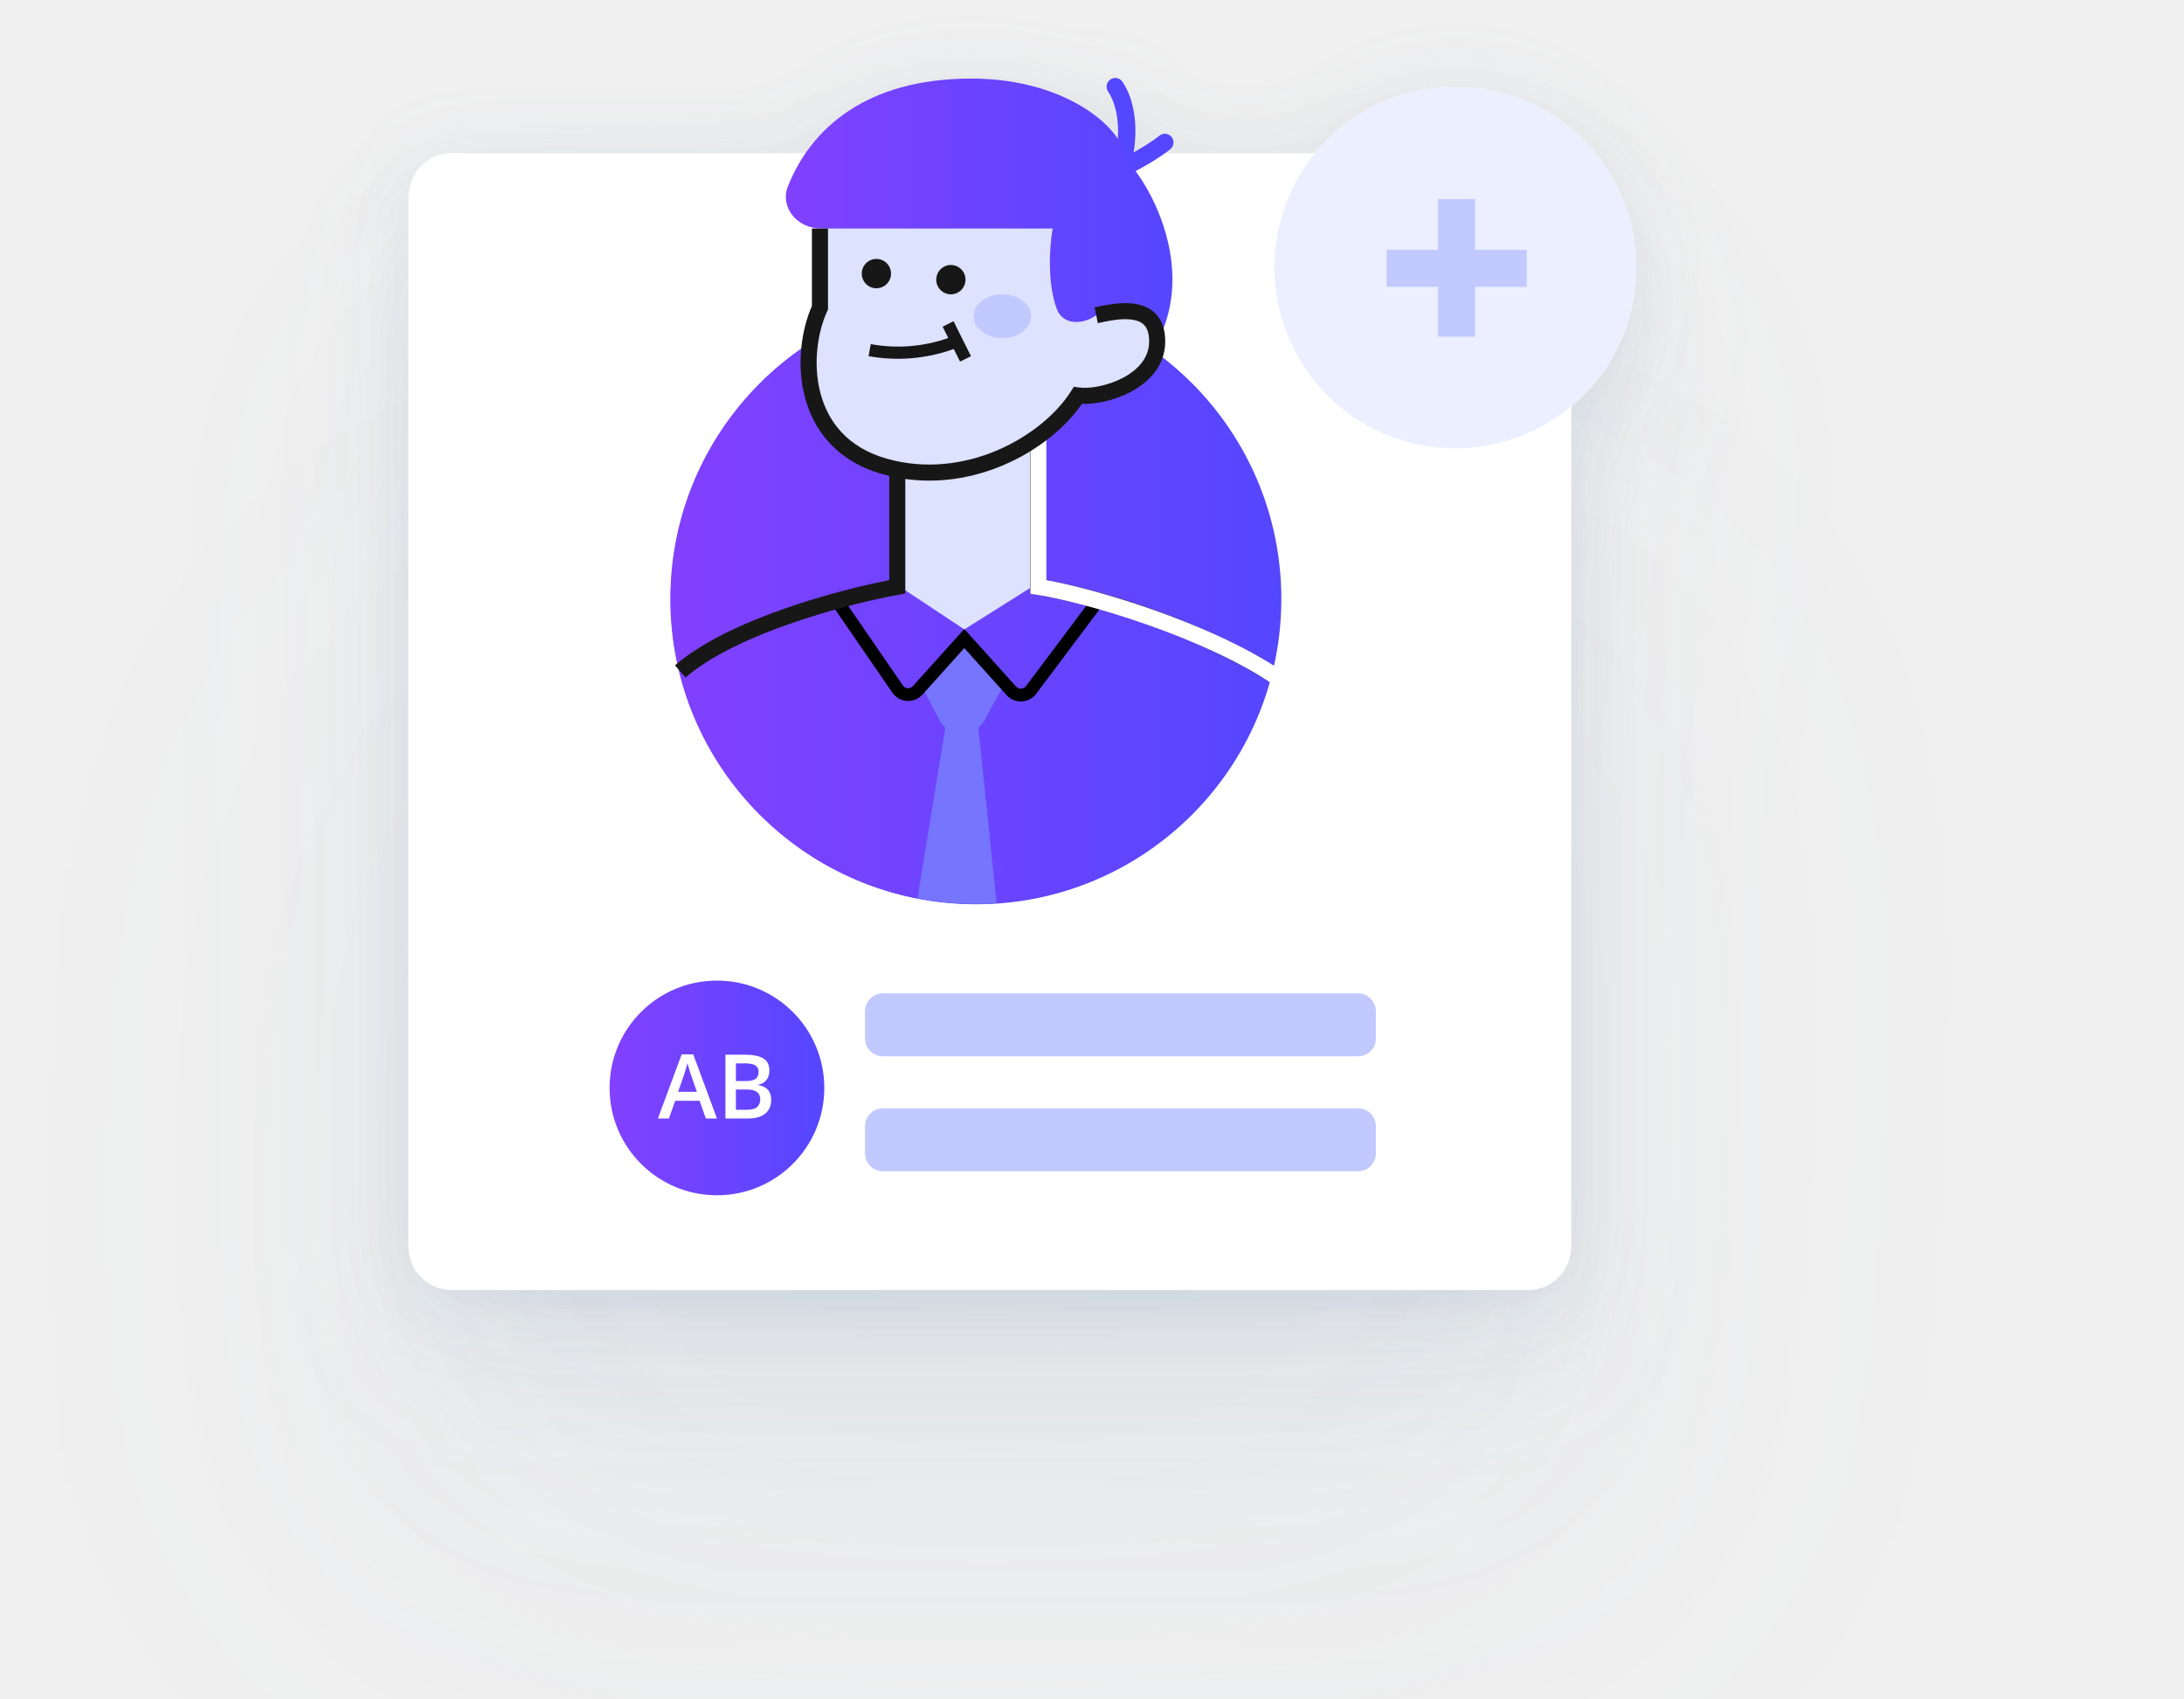
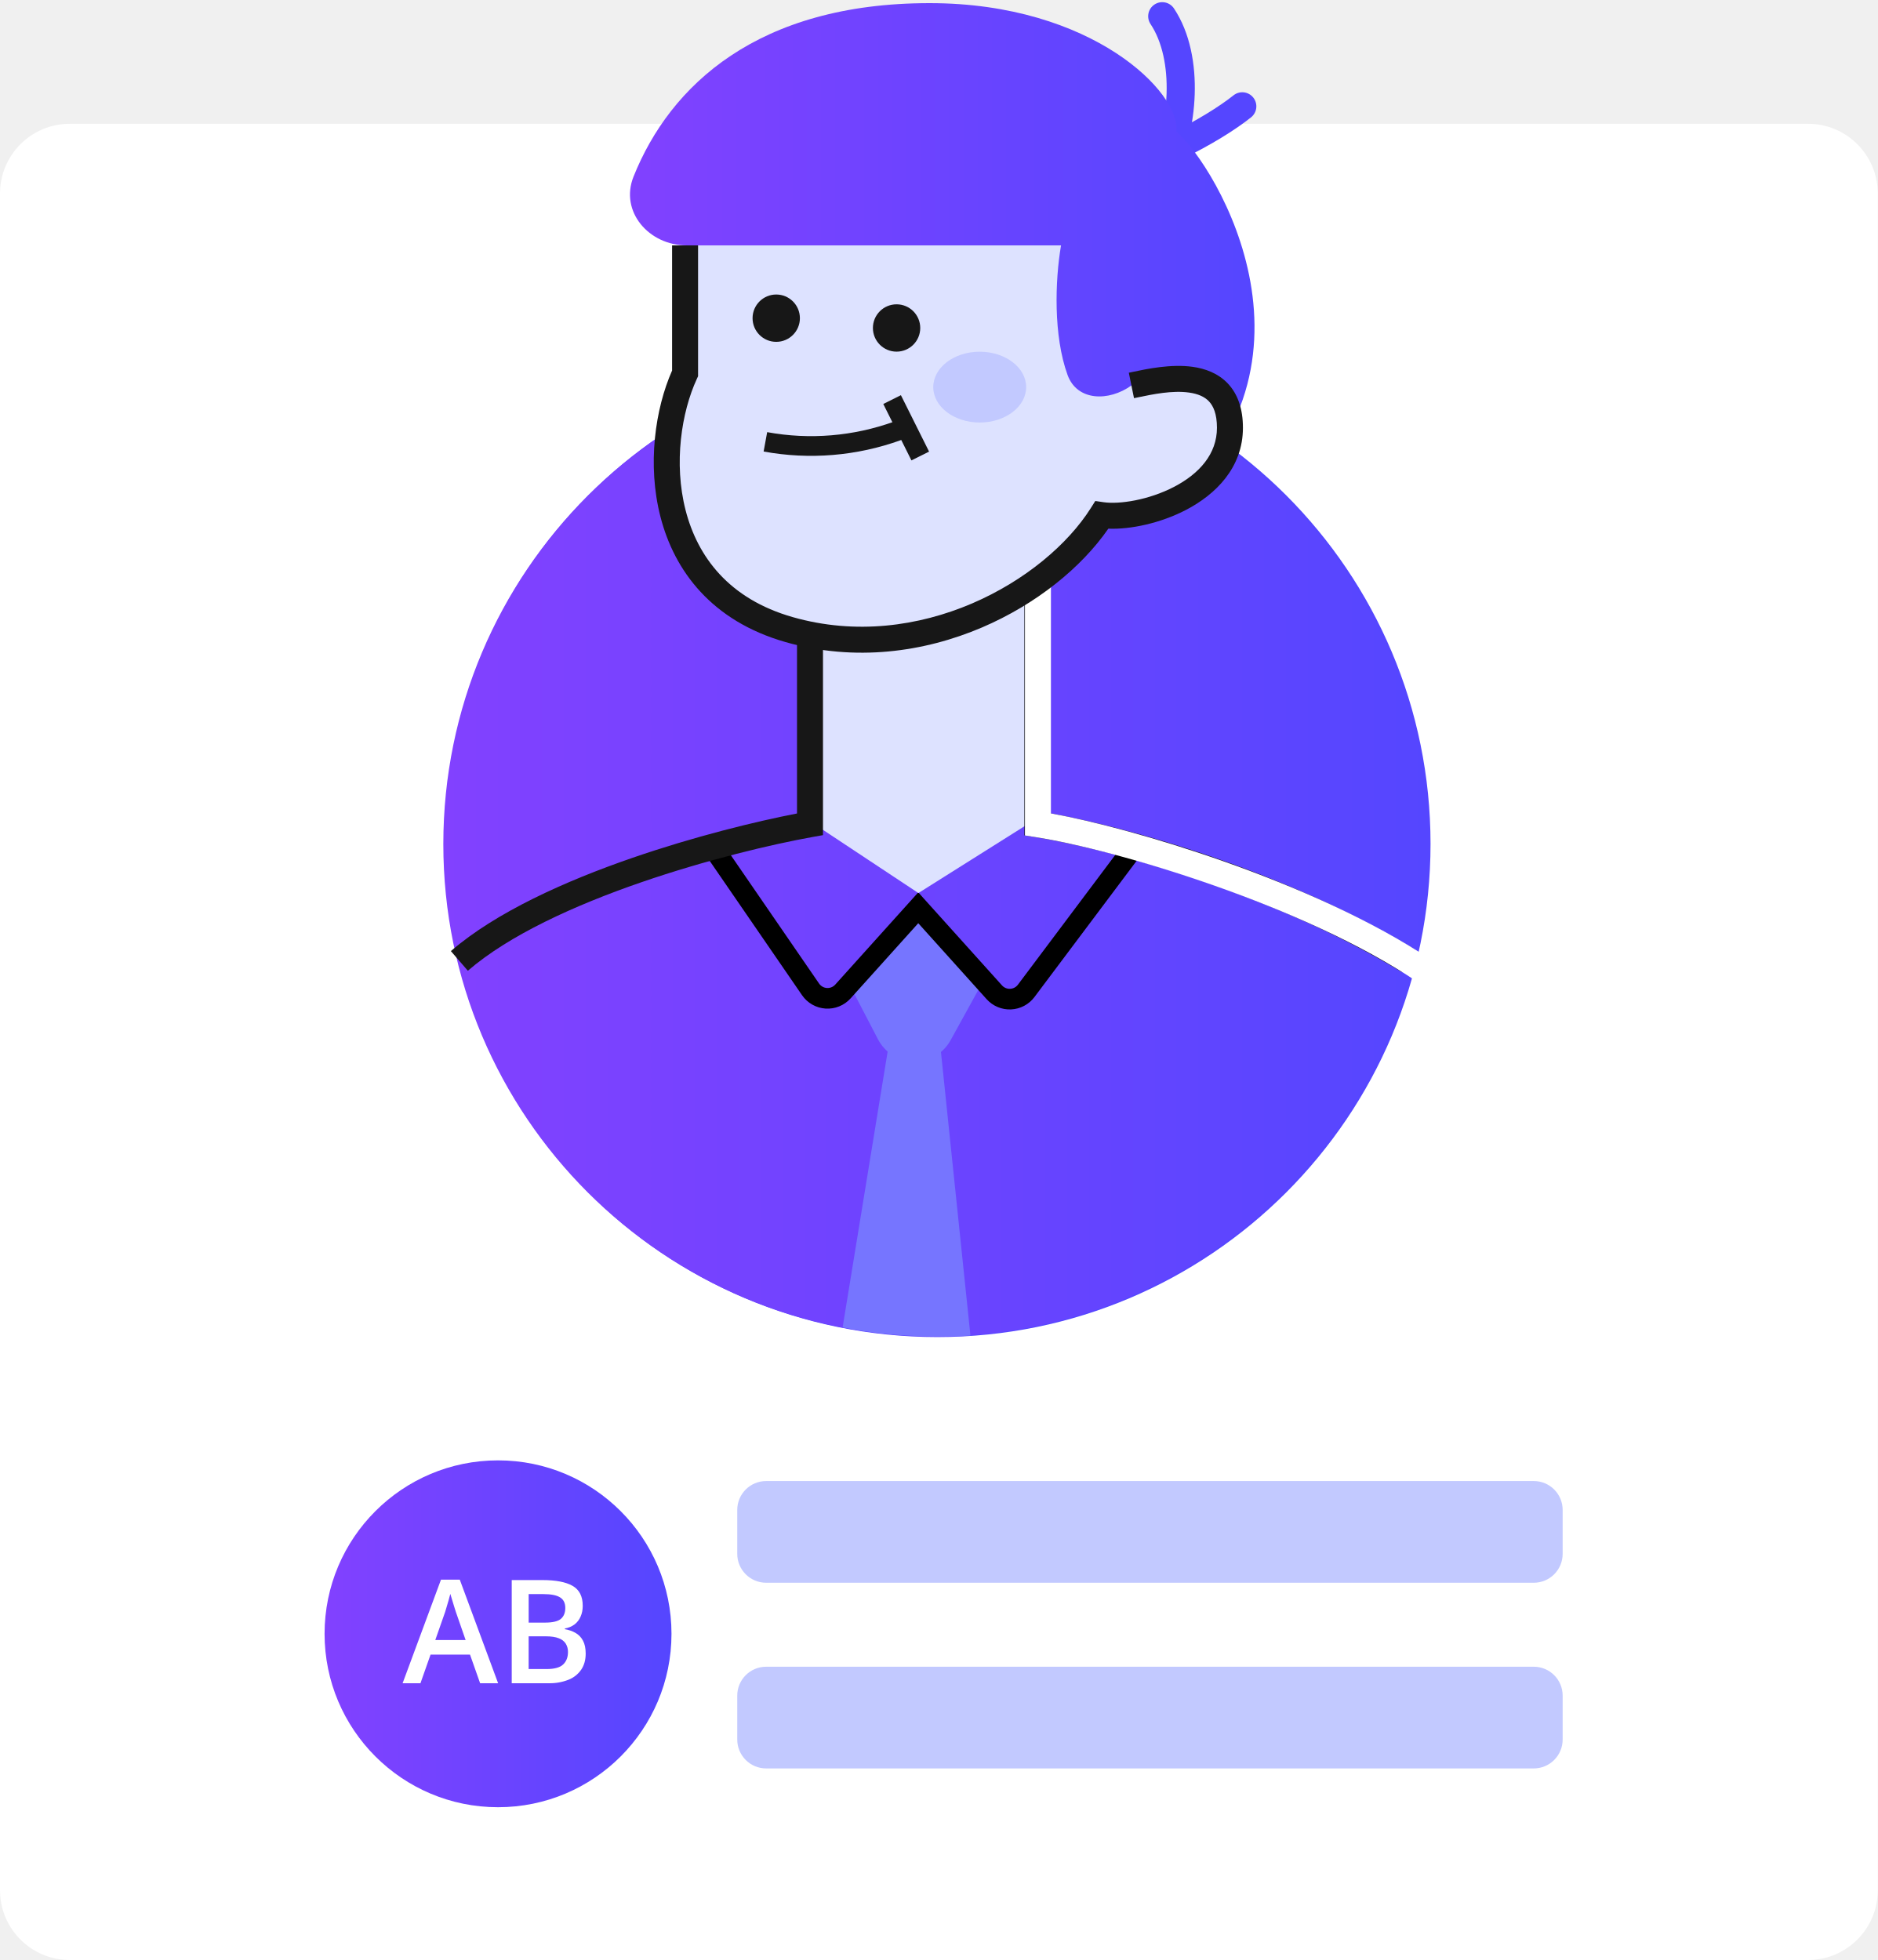
- <svg xmlns="http://www.w3.org/2000/svg" width="171" height="133" viewBox="0 0 171 133" fill="none">
-   <g filter="url(#filter0_ddddd_3119_1507)">
-     <path d="M32 15.382C32 13.514 33.514 12 35.382 12L119.618 12C121.486 12 123 13.514 123 15.382V87.65V97.618C123 99.486 121.486 101 119.618 101L35.382 101C33.514 101 32 99.486 32 97.618V87.65V15.382Z" fill="white" />
-     <rect x="47.728" y="76.783" width="16.812" height="16.812" rx="8.406" fill="url(#paint0_linear_3119_1507)" />
-     <path d="M55.266 87.585L54.776 86.197H52.864L52.375 87.585H51.51L53.371 82.564H54.28L56.138 87.585H55.266ZM54.564 85.492L54.089 84.124C54.071 84.064 54.044 83.981 54.01 83.874C53.976 83.765 53.942 83.654 53.908 83.542C53.873 83.428 53.845 83.332 53.822 83.255C53.799 83.348 53.771 83.453 53.737 83.57C53.705 83.684 53.673 83.791 53.641 83.891C53.611 83.992 53.588 84.069 53.572 84.124L53.093 85.492H54.564ZM56.798 82.585H58.286C58.931 82.585 59.418 82.678 59.746 82.865C60.075 83.052 60.239 83.375 60.239 83.833C60.239 84.025 60.205 84.198 60.136 84.353C60.07 84.506 59.973 84.632 59.846 84.733C59.718 84.831 59.56 84.897 59.373 84.931V84.965C59.567 84.999 59.739 85.06 59.89 85.146C60.043 85.233 60.162 85.357 60.249 85.519C60.338 85.681 60.383 85.891 60.383 86.149C60.383 86.454 60.309 86.714 60.164 86.928C60.02 87.143 59.813 87.306 59.544 87.418C59.278 87.529 58.961 87.585 58.594 87.585H56.798V82.585ZM57.619 84.647H58.406C58.777 84.647 59.035 84.587 59.178 84.466C59.322 84.345 59.394 84.168 59.394 83.936C59.394 83.698 59.308 83.527 59.137 83.422C58.969 83.318 58.7 83.265 58.33 83.265H57.619V84.647ZM57.619 85.311V86.898H58.484C58.867 86.898 59.136 86.824 59.291 86.675C59.446 86.527 59.524 86.326 59.524 86.073C59.524 85.918 59.489 85.784 59.418 85.67C59.349 85.556 59.237 85.468 59.079 85.406C58.922 85.343 58.71 85.311 58.443 85.311H57.619Z" fill="white" />
-     <rect x="67.728" y="77.785" width="40" height="4.93" rx="1.401" fill="#C2C9FF" />
-     <rect x="67.728" y="86.785" width="40" height="4.93" rx="1.401" fill="#C2C9FF" />
-     <ellipse cx="76.421" cy="46.903" rx="23.903" ry="23.903" fill="#5546FF" />
-     <path d="M100.214 46.911C100.214 60.091 89.529 70.775 76.35 70.775C63.17 70.775 52.485 60.091 52.485 46.911C52.485 33.731 63.17 23.047 76.35 23.047C89.529 23.047 100.214 33.731 100.214 46.911Z" fill="url(#paint1_linear_3119_1507)" />
-     <path d="M73.547 56.37L72.134 53.655L75.5 50L78.591 53.655L77.072 56.412C76.302 57.81 74.284 57.786 73.547 56.37Z" fill="#7675FF" />
-     <path d="M71.834 70.339L74.501 54H76.29L78.03 70.74C74.823 70.901 72.826 70.529 71.834 70.339Z" fill="#7675FF" />
-     <path fill-rule="evenodd" clip-rule="evenodd" d="M87.747 12.452C88.969 11.863 90.093 11.166 90.777 10.621C91.072 10.386 91.5 10.434 91.735 10.729C91.969 11.024 91.921 11.453 91.626 11.688C90.843 12.313 89.626 13.061 88.337 13.682C87.057 14.299 85.633 14.825 84.444 14.951L84.302 13.594C85.259 13.492 86.516 13.045 87.747 12.452Z" fill="#5546FF" />
-     <path d="M65.5 47L70.281 53.955C70.648 54.488 71.416 54.538 71.849 54.057L75.5 50L79.186 54.096C79.608 54.564 80.352 54.531 80.73 54.027L86 47" stroke="black" />
-     <path d="M70.312 45.845V37.076C76.68 37.508 80.07 35.322 80.969 34.176V45.845L75.506 49.284L70.312 45.845Z" fill="#DDE2FF" />
-     <path d="M64 24.212V18.988C64 18.105 64.579 17.326 65.425 17.072L73.418 14.675C73.797 14.561 74.202 14.562 74.581 14.679L86.397 18.314C86.789 18.435 87.138 18.671 87.375 19.007C88.603 20.742 90.5 24.115 90.5 27C90.5 29.755 87.535 30.731 85.434 30.949C84.844 31.011 84.28 31.264 83.9 31.72L82.223 33.733C82.075 33.91 81.9 34.06 81.699 34.172C78.705 35.846 72.138 38.319 67.5 36C62.851 33.675 63.143 27.724 63.923 24.777C63.972 24.593 64 24.403 64 24.212Z" fill="#DDE2FF" />
-     <path fill-rule="evenodd" clip-rule="evenodd" d="M87.534 10.531C87.575 9.251 87.331 8.03 86.756 7.165C86.547 6.851 86.632 6.428 86.946 6.219C87.26 6.011 87.683 6.096 87.892 6.41C88.68 7.596 88.944 9.134 88.897 10.576C88.85 12.024 88.489 13.473 87.924 14.534L86.72 13.891C87.171 13.045 87.492 11.807 87.534 10.531Z" fill="#5546FF" />
-     <path fill-rule="evenodd" clip-rule="evenodd" d="M81.901 45.421L81.901 34.5L80.642 34.5L80.642 46.489L81.172 46.573C84.318 47.076 92.308 49.095 98.932 53.113L99.585 52.037C93.124 48.118 85.443 46.063 81.901 45.421ZM69.624 45.429L69.624 36.5L70.883 36.5L70.883 46.478L70.365 46.571C68.43 46.919 65.256 47.666 62.054 48.771C58.836 49.882 55.664 51.33 53.673 53.051L52.85 52.099C55.029 50.215 58.39 48.704 61.643 47.581C64.643 46.546 67.615 45.819 69.624 45.429Z" fill="#171717" />
-     <path fill-rule="evenodd" clip-rule="evenodd" d="M80.67 33.908H81.929V45.425C83.98 45.796 87.044 46.603 90.266 47.737C93.779 48.974 97.528 50.617 100.385 52.543L99.681 53.587C96.951 51.746 93.315 50.145 89.848 48.925C86.383 47.705 83.135 46.881 81.202 46.578L80.67 46.495V33.908Z" fill="white" />
-     <path d="M69.764 21.424C69.764 22.058 69.251 22.572 68.618 22.572C67.986 22.572 67.473 22.058 67.473 21.424C67.473 20.789 67.986 20.275 68.618 20.275C69.251 20.275 69.764 20.789 69.764 21.424Z" fill="#171717" />
-     <path d="M89.923 24.683C89.377 23.589 86.967 24.227 85.83 24.683C84.736 25.471 83.198 25.446 82.737 24.179C82.043 22.275 82.127 19.601 82.419 17.894H74.227V12.371L75.003 17.894L64.274 17.894C62.45 17.894 61.024 16.256 61.702 14.562C63.471 10.138 67.728 6.152 76.052 6.152C83.953 6.152 88.252 10.529 88.003 12.371C89.923 13.999 96.003 23.999 87.003 30.999C91.503 27.999 90.469 25.776 89.923 24.683Z" fill="url(#paint2_linear_3119_1507)" />
-     <path fill-rule="evenodd" clip-rule="evenodd" d="M64.829 17.895H63.57V23.961C62.753 25.809 62.356 28.518 63.006 31.046C63.681 33.673 65.493 36.102 69.073 37.123C72.449 38.085 75.793 37.607 78.588 36.412C81.224 35.285 83.413 33.504 84.711 31.624C85.776 31.668 87.233 31.363 88.481 30.712C89.905 29.969 91.234 28.674 91.234 26.733C91.234 25.816 90.984 25.098 90.501 24.587C90.025 24.085 89.397 23.864 88.799 23.78C87.753 23.633 86.577 23.882 85.908 24.023C85.834 24.039 85.765 24.053 85.704 24.066L85.955 25.299C86.023 25.286 86.094 25.271 86.168 25.255C86.865 25.11 87.814 24.913 88.623 25.027C89.054 25.087 89.374 25.228 89.587 25.453C89.793 25.671 89.975 26.046 89.975 26.733C89.975 28.005 89.12 28.959 87.899 29.596C86.671 30.237 85.251 30.453 84.483 30.342L84.079 30.283L83.861 30.628C82.754 32.379 80.681 34.148 78.093 35.255C75.514 36.357 72.469 36.782 69.419 35.912C66.313 35.027 64.802 32.974 64.225 30.732C63.638 28.45 64.026 25.97 64.771 24.361L64.829 24.235V17.895Z" fill="#171717" />
-     <path d="M75.596 21.898C75.596 22.532 75.083 23.046 74.45 23.046C73.818 23.046 73.305 22.532 73.305 21.898C73.305 21.264 73.818 20.75 74.45 20.75C75.083 20.75 75.596 21.264 75.596 21.898Z" fill="#171717" />
-     <path fill-rule="evenodd" clip-rule="evenodd" d="M75.076 27.182L74.65 27.335C72.523 28.103 70.23 28.293 68.006 27.886L68.178 26.946C70.236 27.323 72.358 27.147 74.326 26.437L74.751 26.283L75.076 27.182Z" fill="#171717" />
-     <path fill-rule="evenodd" clip-rule="evenodd" d="M75.169 28.315L73.805 25.581L74.659 25.154L76.024 27.889L75.169 28.315Z" fill="#171717" />
-     <path d="M80.73 24.763C80.73 25.71 79.722 26.479 78.479 26.479C77.235 26.479 76.228 25.71 76.228 24.763C76.228 23.815 77.235 23.047 78.479 23.047C79.722 23.047 80.73 23.815 80.73 24.763Z" fill="#C2C9FF" />
-     <path d="M110.391 17.611L116.27 23.001" stroke="#5546FF" stroke-width="1.261" stroke-linecap="round" />
-     <path d="M116.266 17.611L110.386 23.001" stroke="#5546FF" stroke-width="1.261" stroke-linecap="round" />
-     <path d="M127.36 25.474C124.859 32.883 116.825 36.862 109.415 34.361C102.006 31.859 98.028 23.825 100.529 16.416C103.031 9.006 111.065 5.028 118.474 7.529C125.883 10.031 129.862 18.065 127.36 25.474Z" fill="#ECEFFF" />
-     <path d="M115.496 19.556H119.533V22.456H115.496V26.363H112.596V22.456H108.56V19.556H112.596V15.584H115.496V19.556Z" fill="#C2C9FF" />
-   </g>
+ <svg xmlns="http://www.w3.org/2000/svg" width="91" height="95" fill="none">
+   <path d="M0 9.382A3.382 3.382 0 0 1 3.382 6h84.236A3.382 3.382 0 0 1 91 9.382v82.236A3.382 3.382 0 0 1 87.618 95H3.382A3.382 3.382 0 0 1 0 91.618V9.382Z" fill="#fff" />
+   <rect x="15.729" y="70.783" width="16.812" height="16.812" rx="8.406" fill="url(#a)" />
+   <path d="m23.267 81.585-.49-1.388h-1.912l-.489 1.388h-.865l1.86-5.021h.91l1.858 5.021h-.872Zm-.702-2.093-.475-1.368-.079-.25a59.123 59.123 0 0 1-.188-.62 7.034 7.034 0 0 1-.085.316 55.32 55.32 0 0 0-.164.554l-.48 1.368h1.471Zm2.234-2.907h1.488c.645 0 1.132.093 1.46.28.329.187.493.51.493.968 0 .192-.034.365-.103.52a.96.96 0 0 1-.29.38 1.082 1.082 0 0 1-.473.198v.034c.194.034.366.095.517.181a.913.913 0 0 1 .359.373c.089.162.133.372.133.63 0 .305-.072.565-.218.78a1.34 1.34 0 0 1-.62.489 2.453 2.453 0 0 1-.95.167h-1.796v-5Zm.82 2.062h.787c.372 0 .63-.06.774-.181.143-.121.215-.298.215-.53 0-.238-.086-.409-.257-.514-.168-.104-.437-.157-.807-.157h-.711v1.382Zm0 .664v1.587h.866c.383 0 .652-.074.807-.223.155-.148.233-.349.233-.602a.75.75 0 0 0-.106-.403.655.655 0 0 0-.339-.264c-.157-.064-.37-.095-.636-.095h-.824Z" fill="#fff" />
+   <rect x="35.728" y="71.785" width="40" height="4.93" rx="1.401" fill="#C2C9FF" />
+   <rect x="35.728" y="80.785" width="40" height="4.93" rx="1.401" fill="#C2C9FF" />
+   <circle cx="45.422" cy="40.903" fill="#5546FF" r="23.903" />
+   <path d="M69.213 40.911c0 13.18-10.685 23.864-23.864 23.864-13.18 0-23.865-10.684-23.865-23.864 0-13.18 10.685-23.864 23.865-23.864 13.18 0 23.864 10.684 23.864 23.864Z" fill="url(#b)" />
+   <path d="m42.546 50.37-1.413-2.715L44.499 44l3.091 3.655-1.519 2.757c-.77 1.398-2.788 1.374-3.525-.042Z" fill="#7675FF" />
+   <path d="M40.834 64.339 43.501 48h1.788l1.74 16.74c-3.206.16-5.203-.211-6.195-.401Z" fill="#7675FF" />
+   <path fill-rule="evenodd" clip-rule="evenodd" d="M56.747 6.452c1.222-.589 2.346-1.286 3.03-1.831a.681.681 0 1 1 .85 1.067c-.784.625-2.001 1.373-3.29 1.994-1.28.617-2.704 1.143-3.893 1.27l-.142-1.358c.957-.102 2.214-.55 3.445-1.142Z" fill="#5546FF" />
+   <path d="m34.5 41 4.781 6.955a1 1 0 0 0 1.568.102L44.5 44l3.686 4.096a1 1 0 0 0 1.544-.069L55 41" stroke="#000" />
+   <path d="M39.313 39.845v-8.769c6.367.432 9.757-1.754 10.656-2.9v11.669l-5.463 3.44-5.194-3.44Z" fill="#DDE2FF" />
+   <path d="M33 18.212v-5.224a2 2 0 0 1 1.424-1.916l7.993-2.397a2 2 0 0 1 1.163.004l11.816 3.635c.392.121.74.357.978.693 1.228 1.735 3.125 5.108 3.125 7.993 0 2.755-2.965 3.731-5.066 3.95-.59.06-1.154.314-1.534.77l-1.677 2.013a1.876 1.876 0 0 1-.524.44c-2.994 1.673-9.561 4.146-14.199 1.827-4.649-2.325-4.357-8.276-3.577-11.223.049-.184.077-.374.077-.565Z" fill="#DDE2FF" />
+   <path fill-rule="evenodd" clip-rule="evenodd" d="M56.534 4.531c.041-1.28-.203-2.501-.778-3.366A.682.682 0 1 1 56.892.41c.788 1.186 1.052 2.724 1.005 4.166-.047 1.448-.408 2.897-.973 3.958L55.72 7.89c.45-.846.772-2.084.814-3.36Z" fill="#5546FF" />
+   <path fill-rule="evenodd" clip-rule="evenodd" d="M50.9 39.42V28.5h-1.258v11.989l.53.084c3.146.503 11.136 2.522 17.76 6.54l.653-1.076c-6.46-3.92-14.142-5.974-17.684-6.616Zm-12.276.01V30.5h1.259v9.978l-.518.093c-1.935.348-5.109 1.095-8.31 2.2-3.22 1.111-6.391 2.559-8.382 4.28l-.823-.952c2.18-1.884 5.54-3.395 8.793-4.518 3-1.035 5.972-1.763 7.98-2.152Z" fill="#171717" />
+   <path fill-rule="evenodd" clip-rule="evenodd" d="M49.67 27.908h1.259v11.517c2.051.371 5.115 1.178 8.337 2.312 3.513 1.237 7.262 2.88 10.119 4.806l-.704 1.044c-2.73-1.841-6.366-3.442-9.833-4.662-3.465-1.22-6.713-2.044-8.646-2.347l-.532-.083V27.908Z" fill="#fff" />
+   <path d="M38.764 15.424a1.147 1.147 0 1 1-1.146-1.149c.633 0 1.146.514 1.146 1.149Z" fill="#171717" />
+   <path d="M58.923 18.683c-.546-1.094-2.956-.456-4.093 0-1.094.788-2.631.763-3.093-.504-.694-1.904-.61-4.578-.318-6.285h-8.192V6.371l.776 5.523H33.274c-1.825 0-3.25-1.638-2.573-3.332 1.77-4.424 6.027-8.41 14.351-8.41 7.9 0 12.2 4.377 11.95 6.22 1.92 1.627 8 11.627-1 18.627 4.5-3 3.466-5.223 2.92-6.316Z" fill="url(#c)" />
+   <path fill-rule="evenodd" clip-rule="evenodd" d="M33.829 11.895H32.57v6.066c-.817 1.848-1.214 4.557-.564 7.085.675 2.627 2.487 5.056 6.068 6.077 3.375.962 6.718.484 9.514-.71 2.636-1.128 4.825-2.91 6.123-4.789 1.065.044 2.522-.261 3.77-.912 1.424-.743 2.753-2.038 2.753-3.979 0-.918-.25-1.635-.733-2.146-.476-.502-1.104-.723-1.702-.807-1.046-.147-2.222.102-2.891.243l-.204.043.251 1.233c.068-.013.14-.028.213-.044.697-.145 1.646-.342 2.455-.228.431.06.75.201.964.426.206.218.388.593.388 1.28 0 1.272-.855 2.226-2.076 2.863-1.228.64-2.648.857-3.416.746l-.404-.059-.218.345c-1.107 1.751-3.18 3.52-5.768 4.627-2.58 1.102-5.624 1.527-8.674.657-3.106-.885-4.617-2.938-5.194-5.18-.587-2.282-.199-4.762.546-6.37l.058-.127v-6.34Z" fill="#171717" />
+   <path d="M44.596 15.898a1.147 1.147 0 1 1-1.146-1.148c.633 0 1.146.514 1.146 1.148Z" fill="#171717" />
+   <path fill-rule="evenodd" clip-rule="evenodd" d="m44.076 21.182-.426.153c-2.127.768-4.42.958-6.644.55l.172-.939c2.058.377 4.18.201 6.148-.51l.425-.153.325.899Z" fill="#171717" />
+   <path fill-rule="evenodd" clip-rule="evenodd" d="m44.169 22.315-1.364-2.734.854-.427 1.365 2.735-.855.426Z" fill="#171717" />
+   <path d="M49.729 18.763c0 .947-1.008 1.716-2.251 1.716-1.244 0-2.251-.769-2.251-1.716 0-.948 1.007-1.716 2.25-1.716 1.244 0 2.252.768 2.252 1.716Z" fill="#C2C9FF" />
  <defs>
-     <filter id="filter0_ddddd_3119_1507" x="-10.069" y="0.846" width="180.246" height="184.292" filterUnits="userSpaceOnUse" color-interpolation-filters="sRGB">
-       <feFlood flood-opacity="0" result="BackgroundImageFix" />
-       <feColorMatrix in="SourceAlpha" type="matrix" values="0 0 0 0 0 0 0 0 0 0 0 0 0 0 0 0 0 0 127 0" result="hardAlpha" />
-       <feOffset dy="42.069" />
-       <feGaussianBlur stdDeviation="21.035" />
-       <feComposite in2="hardAlpha" operator="out" />
-       <feColorMatrix type="matrix" values="0 0 0 0 0.439 0 0 0 0 0.565 0 0 0 0 0.69 0 0 0 0.04 0" />
-       <feBlend mode="normal" in2="BackgroundImageFix" result="effect1_dropShadow_3119_1507" />
-       <feColorMatrix in="SourceAlpha" type="matrix" values="0 0 0 0 0 0 0 0 0 0 0 0 0 0 0 0 0 0 127 0" result="hardAlpha" />
-       <feOffset dy="15.776" />
-       <feGaussianBlur stdDeviation="10.517" />
-       <feComposite in2="hardAlpha" operator="out" />
-       <feColorMatrix type="matrix" values="0 0 0 0 0.439 0 0 0 0 0.565 0 0 0 0 0.69 0 0 0 0.05 0" />
-       <feBlend mode="normal" in2="effect1_dropShadow_3119_1507" result="effect2_dropShadow_3119_1507" />
-       <feColorMatrix in="SourceAlpha" type="matrix" values="0 0 0 0 0 0 0 0 0 0 0 0 0 0 0 0 0 0 127 0" result="hardAlpha" />
-       <feOffset dy="5.259" />
-       <feGaussianBlur stdDeviation="5.259" />
-       <feComposite in2="hardAlpha" operator="out" />
-       <feColorMatrix type="matrix" values="0 0 0 0 0.439 0 0 0 0 0.565 0 0 0 0 0.69 0 0 0 0.08 0" />
-       <feBlend mode="normal" in2="effect2_dropShadow_3119_1507" result="effect3_dropShadow_3119_1507" />
-       <feColorMatrix in="SourceAlpha" type="matrix" values="0 0 0 0 0 0 0 0 0 0 0 0 0 0 0 0 0 0 127 0" result="hardAlpha" />
-       <feOffset dy="2.629" />
-       <feGaussianBlur stdDeviation="2.629" />
-       <feComposite in2="hardAlpha" operator="out" />
-       <feColorMatrix type="matrix" values="0 0 0 0 0.439 0 0 0 0 0.565 0 0 0 0 0.69 0 0 0 0.05 0" />
-       <feBlend mode="normal" in2="effect3_dropShadow_3119_1507" result="effect4_dropShadow_3119_1507" />
-       <feColorMatrix in="SourceAlpha" type="matrix" values="0 0 0 0 0 0 0 0 0 0 0 0 0 0 0 0 0 0 127 0" result="hardAlpha" />
-       <feOffset />
-       <feGaussianBlur stdDeviation="2.629" />
-       <feComposite in2="hardAlpha" operator="out" />
-       <feColorMatrix type="matrix" values="0 0 0 0 0.439 0 0 0 0 0.565 0 0 0 0 0.69 0 0 0 0.1 0" />
-       <feBlend mode="normal" in2="effect4_dropShadow_3119_1507" result="effect5_dropShadow_3119_1507" />
-       <feBlend mode="normal" in="SourceGraphic" in2="effect5_dropShadow_3119_1507" result="shape" />
-     </filter>
-     <linearGradient id="paint0_linear_3119_1507" x1="47.728" y1="85.189" x2="64.541" y2="85.189" gradientUnits="userSpaceOnUse">
+     <linearGradient id="a" x1="15.729" y1="79.189" x2="32.541" y2="79.189" gradientUnits="userSpaceOnUse">
      <stop stop-color="#8241FF" />
      <stop offset="1" stop-color="#5546FF" />
    </linearGradient>
-     <linearGradient id="paint1_linear_3119_1507" x1="52.485" y1="46.911" x2="100.214" y2="46.911" gradientUnits="userSpaceOnUse">
+     <linearGradient id="b" x1="21.484" y1="40.911" x2="69.213" y2="40.911" gradientUnits="userSpaceOnUse">
      <stop stop-color="#8241FF" />
      <stop offset="1" stop-color="#5546FF" />
    </linearGradient>
-     <linearGradient id="paint2_linear_3119_1507" x1="60.818" y1="18.576" x2="91.796" y2="18.576" gradientUnits="userSpaceOnUse">
+     <linearGradient id="c" x1="29.818" y1="12.576" x2="60.796" y2="12.576" gradientUnits="userSpaceOnUse">
      <stop stop-color="#8241FF" />
      <stop offset="1" stop-color="#5546FF" />
    </linearGradient>
  </defs>
</svg>
